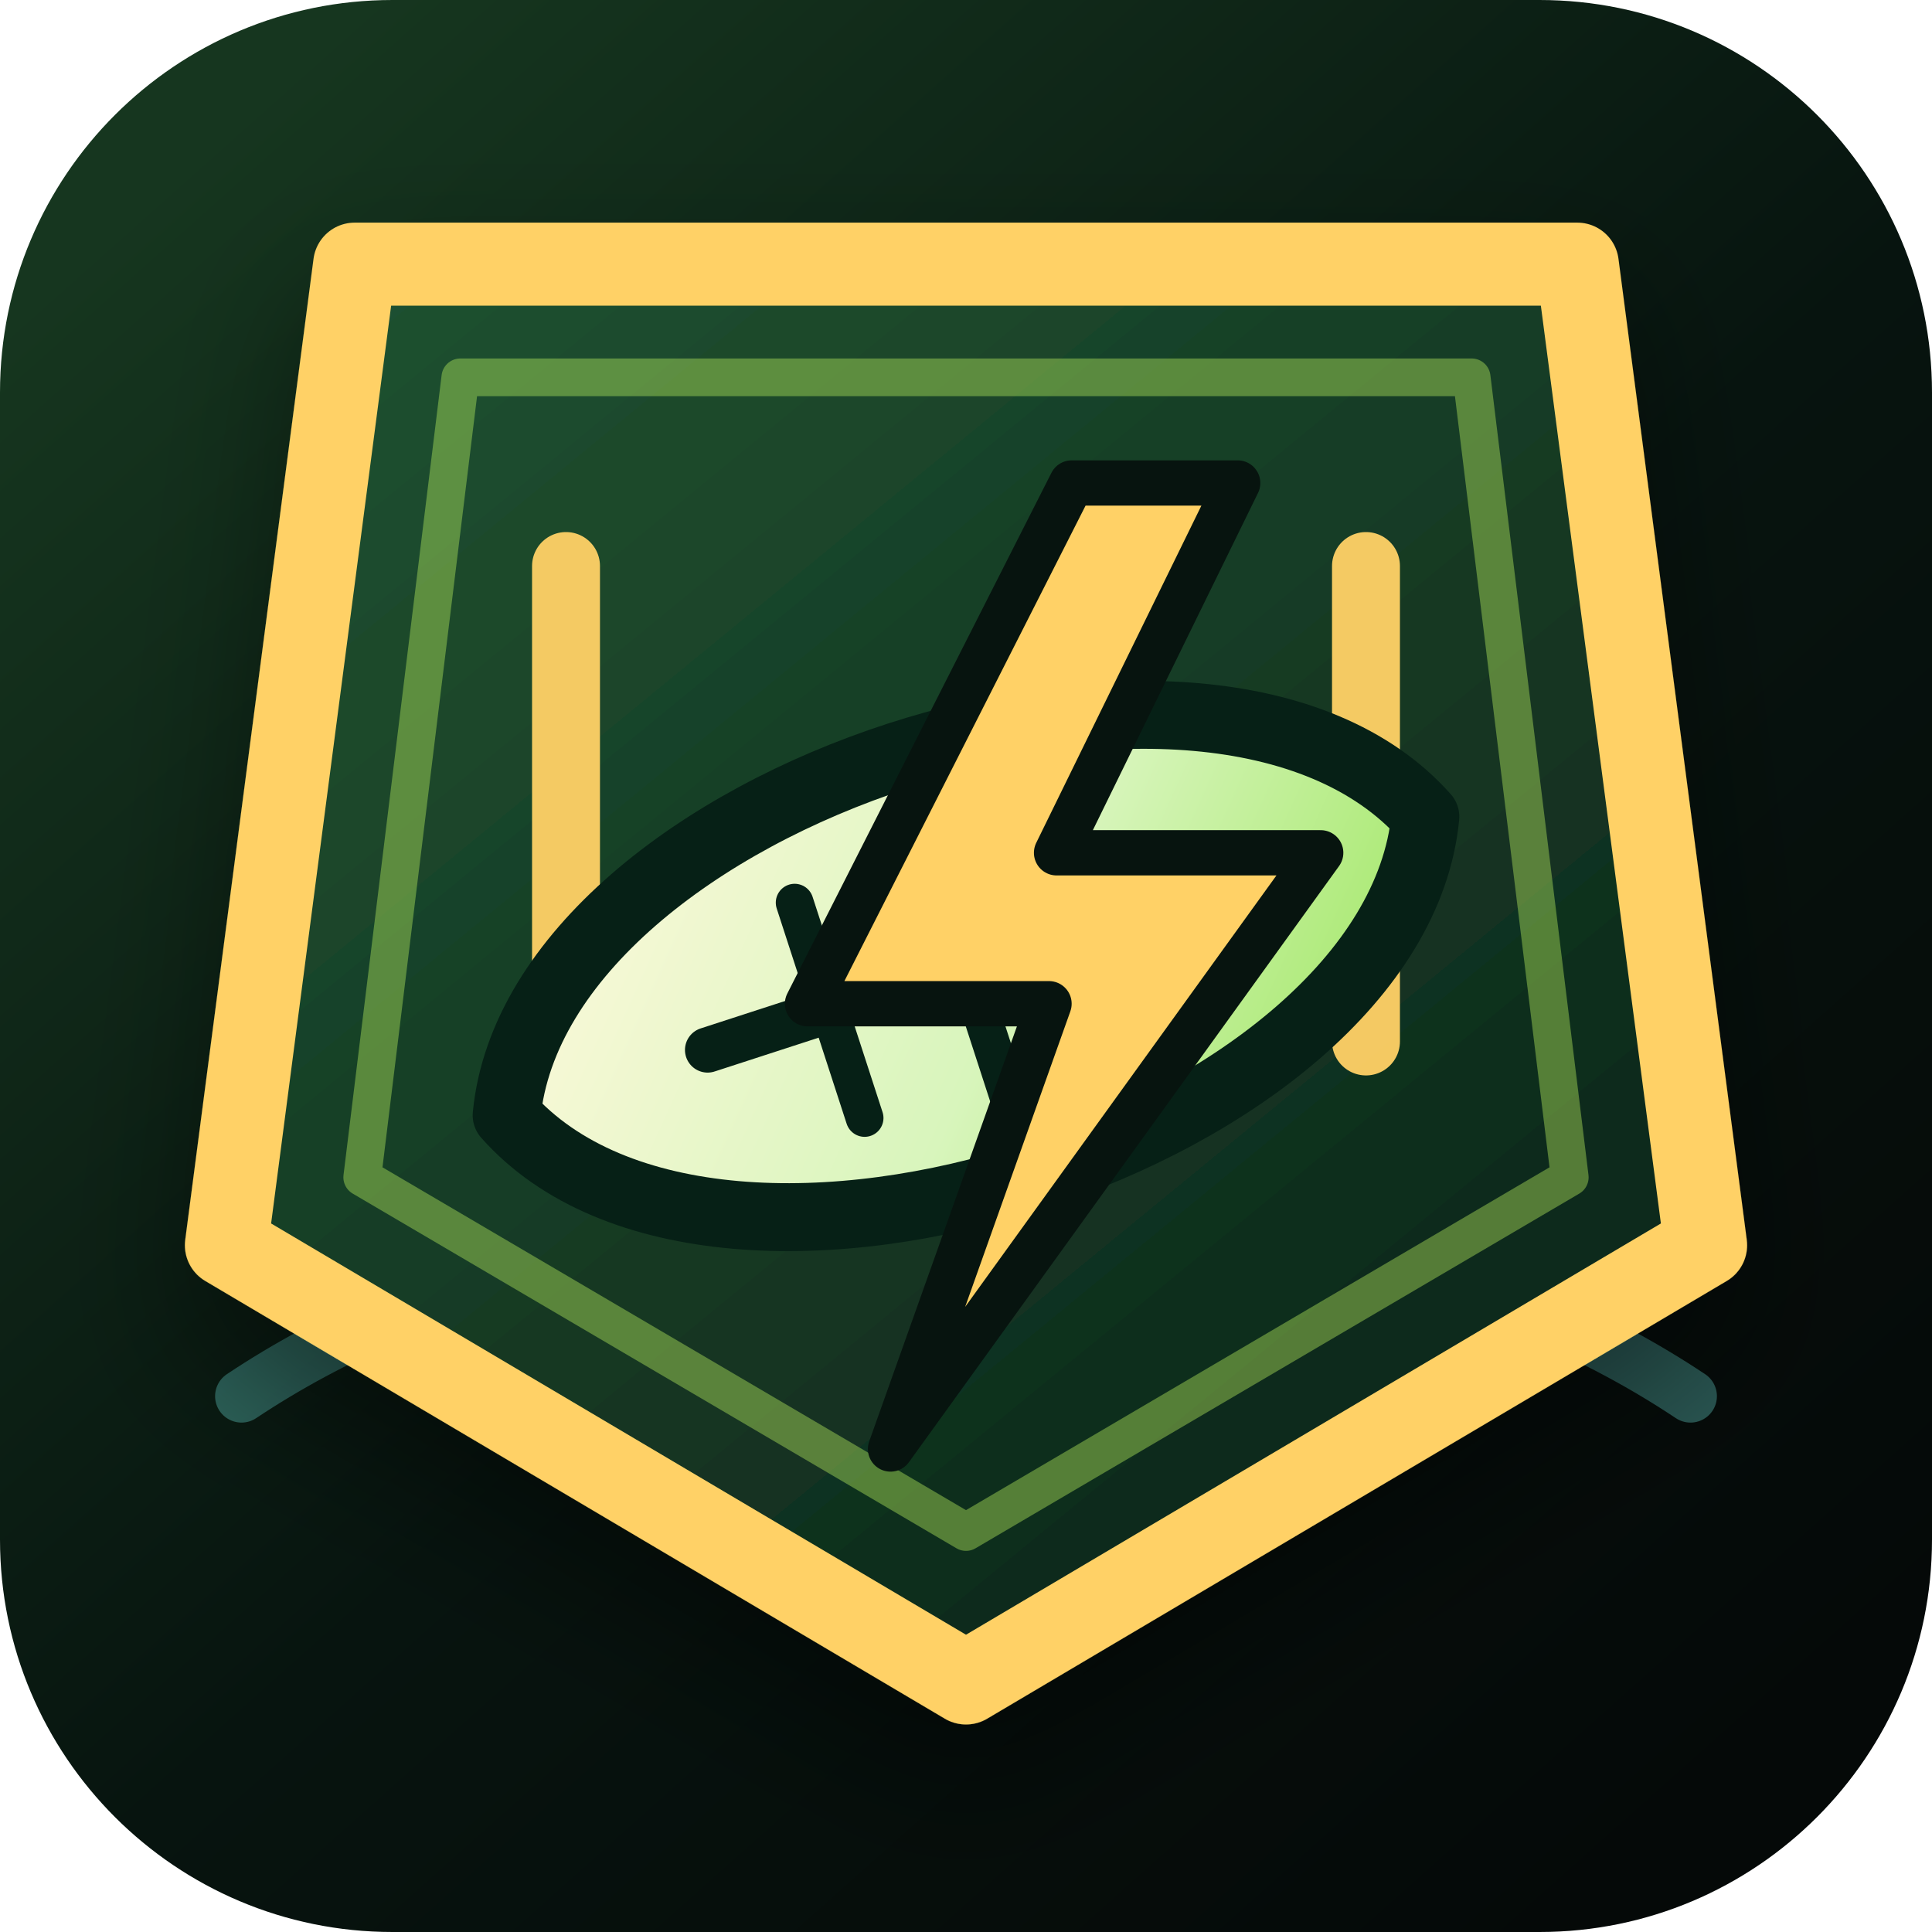
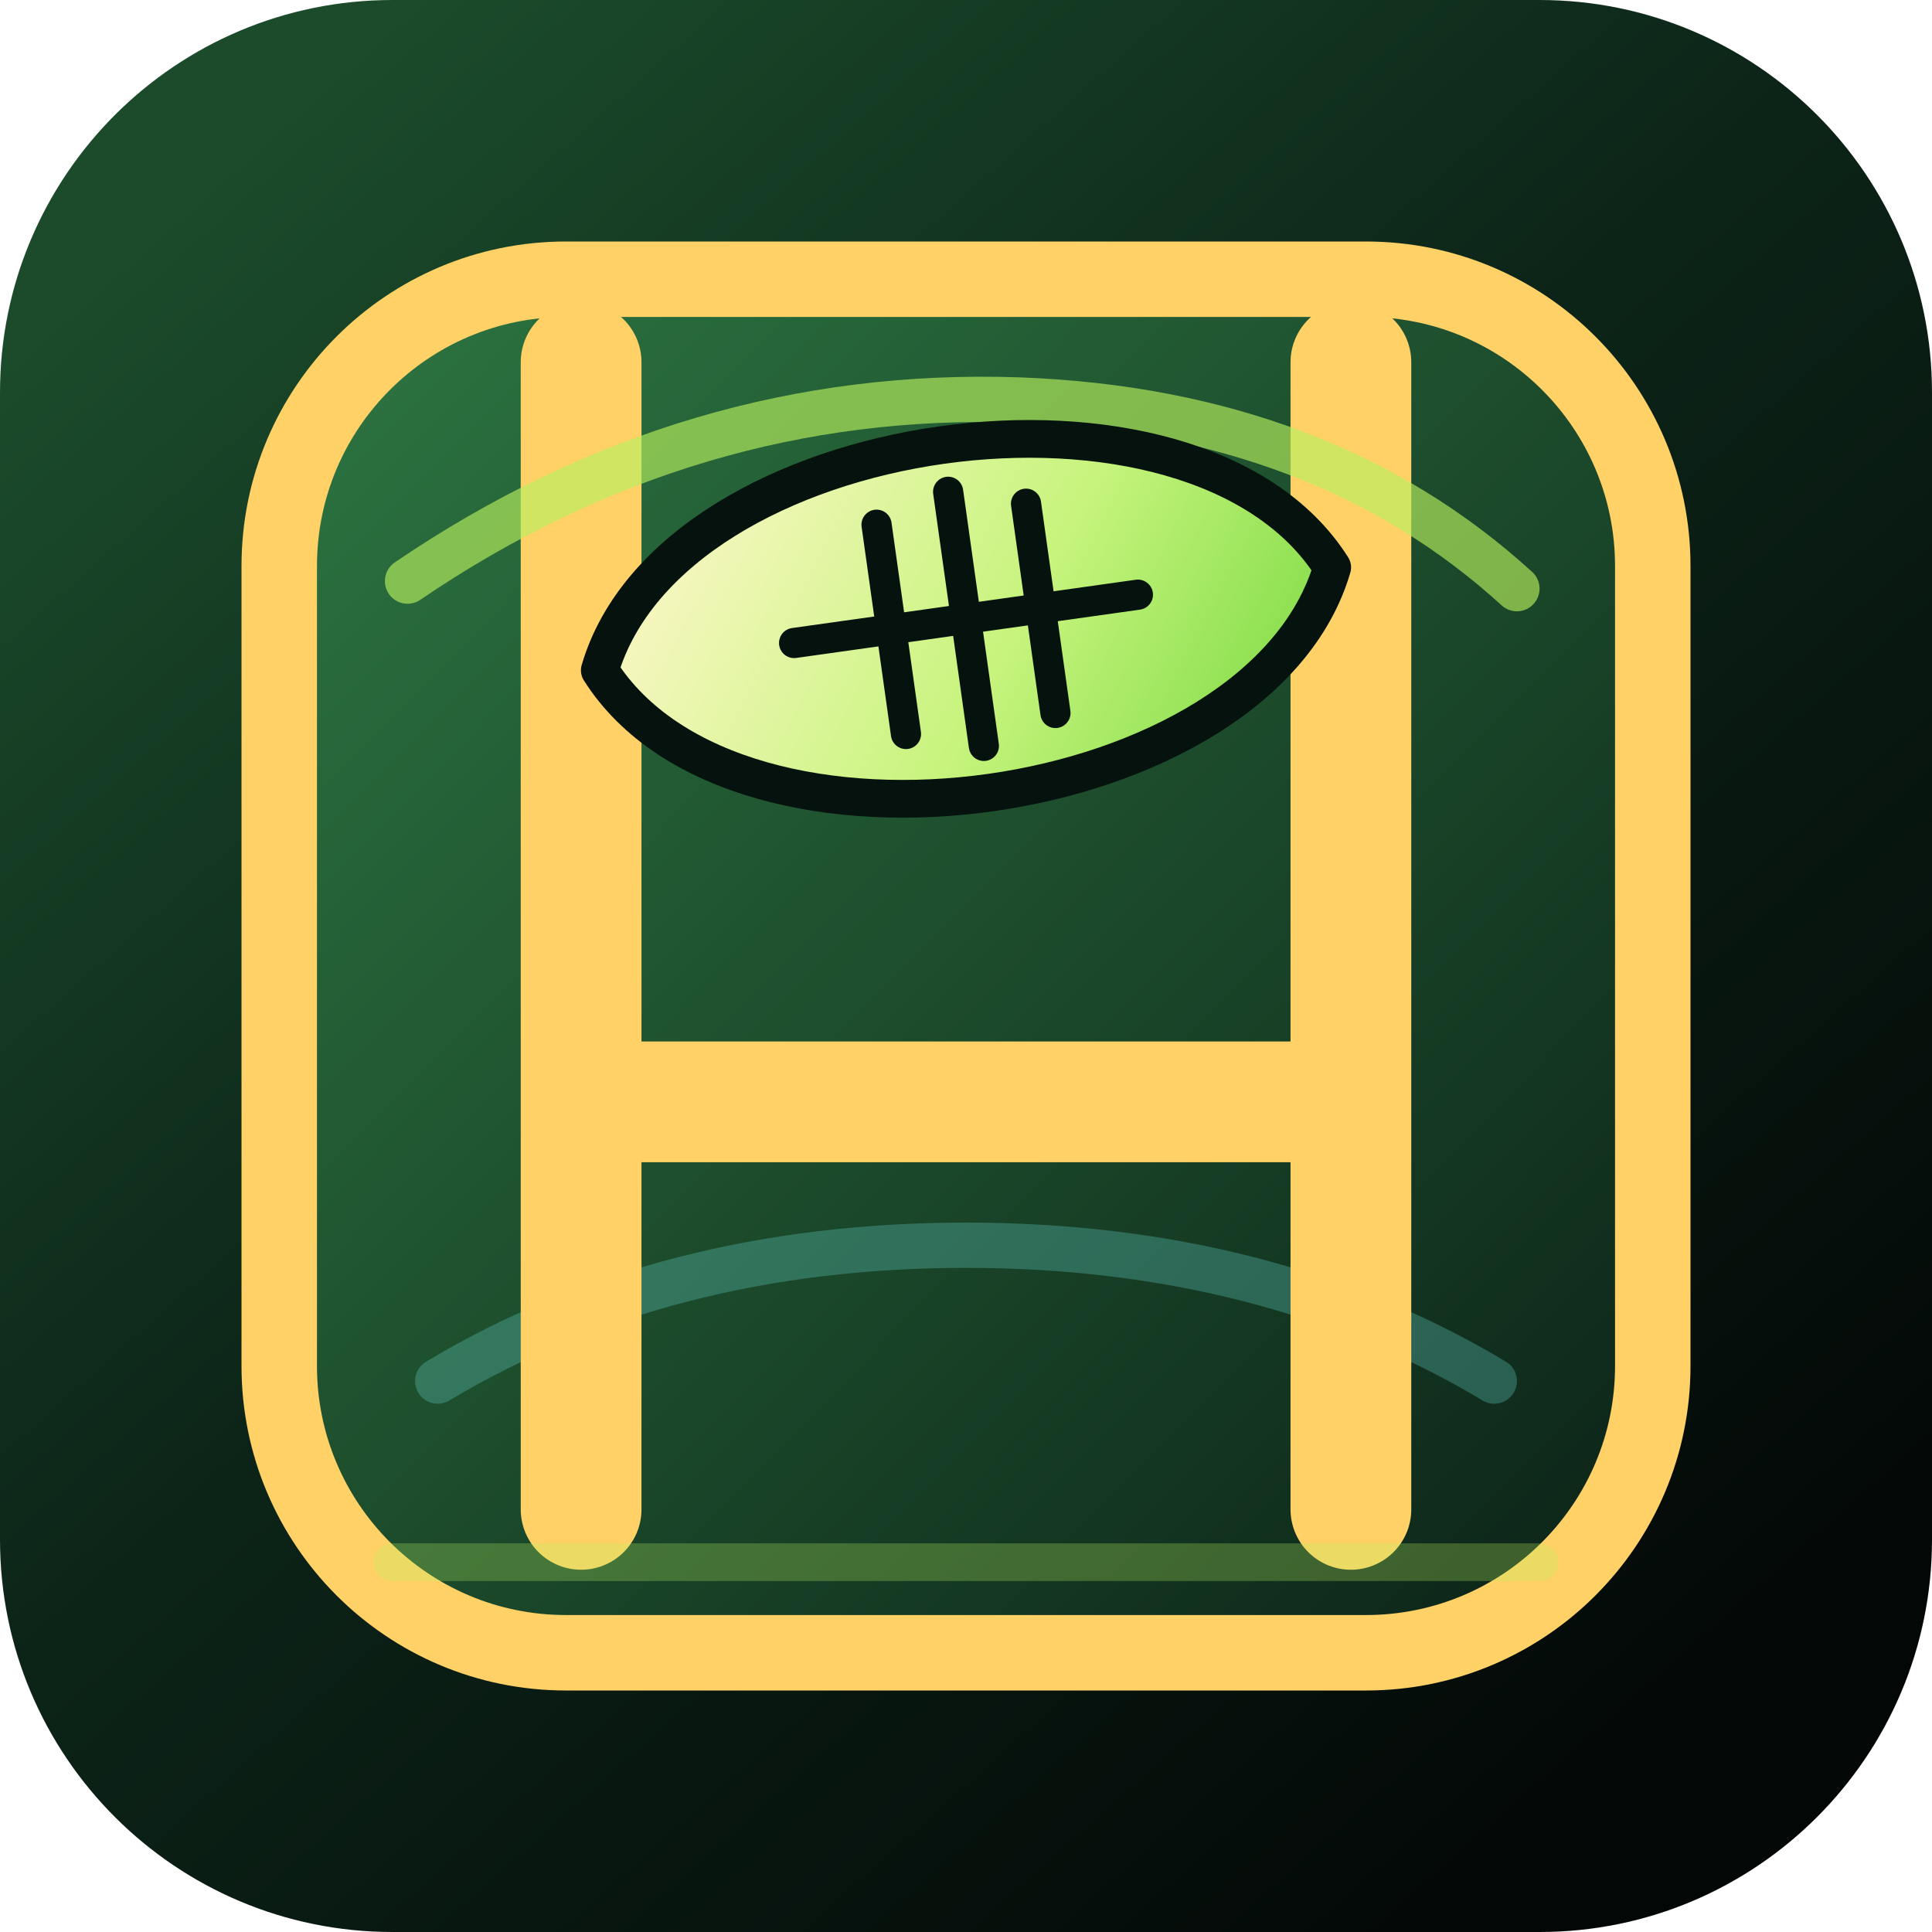
- <svg xmlns="http://www.w3.org/2000/svg" viewBox="0 0 512 512" role="img" aria-label="NRL Invincible favicon">
+ <svg xmlns="http://www.w3.org/2000/svg" viewBox="0 0 512 512" role="img" aria-label="NRL Invincible favicon option 3">
  <defs>
-     <linearGradient id="tile" x1="58" y1="34" x2="454" y2="478" gradientUnits="userSpaceOnUse">
-       <stop offset="0" stop-color="#16361f" />
-       <stop offset=".54" stop-color="#07140f" />
-       <stop offset="1" stop-color="#050908" />
+     <linearGradient id="o3-bg" x1="64" y1="40" x2="448" y2="472" gradientUnits="userSpaceOnUse">
+       <stop offset="0" stop-color="#1b4b2b" />
+       <stop offset=".45" stop-color="#0c2418" />
+       <stop offset="1" stop-color="#030706" />
    </linearGradient>
-     <linearGradient id="shield" x1="104" y1="72" x2="404" y2="438" gradientUnits="userSpaceOnUse">
-       <stop offset="0" stop-color="#1f5130" />
-       <stop offset="1" stop-color="#0b2218" />
+     <linearGradient id="o3-panel" x1="88" y1="92" x2="424" y2="424" gradientUnits="userSpaceOnUse">
+       <stop offset="0" stop-color="#2c7340" />
+       <stop offset="1" stop-color="#0c2418" />
    </linearGradient>
-     <linearGradient id="ball" x1="164" y1="172" x2="348" y2="340" gradientUnits="userSpaceOnUse">
-       <stop offset="0" stop-color="#fff9dd" />
-       <stop offset=".55" stop-color="#d8f5bc" />
-       <stop offset="1" stop-color="#9de65f" />
+     <linearGradient id="o3-ball" x1="176" y1="112" x2="336" y2="226" gradientUnits="userSpaceOnUse">
+       <stop offset="0" stop-color="#fff7cb" />
+       <stop offset=".55" stop-color="#c7f47d" />
+       <stop offset="1" stop-color="#79d941" />
    </linearGradient>
-     <filter id="shadow" x="-20%" y="-20%" width="140%" height="140%">
-       <feDropShadow dx="0" dy="18" stdDeviation="18" flood-color="#000" flood-opacity=".42" />
-     </filter>
  </defs>
-   <rect width="512" height="512" rx="104" fill="url(#tile)" />
-   <path d="M64 370c48-32 112-48 192-48s144 16 192 48" fill="none" stroke="#67d8d0" stroke-width="14" stroke-linecap="round" opacity=".38" />
-   <path d="M94 70h324l34 260-196 116L60 330 94 70z" fill="url(#shield)" stroke="#ffd166" stroke-width="22" stroke-linejoin="round" filter="url(#shadow)" />
-   <path d="M122 100h268l26 212-160 94L96 312 122 100z" fill="none" stroke="#b7ef5d" stroke-width="10" stroke-linejoin="round" opacity=".42" />
-   <path d="M150 150v126M362 150v126" fill="none" stroke="#ffd166" stroke-width="18" stroke-linecap="round" opacity=".95" />
-   <g transform="rotate(-18 256 256)">
-     <path d="M128 256c34-78 222-78 256 0-34 78-222 78-256 0z" fill="url(#ball)" stroke="#062016" stroke-width="18" stroke-linejoin="round" />
-     <path d="M184 256h144" fill="none" stroke="#062016" stroke-width="12" stroke-linecap="round" />
-     <path d="M218 226v60M256 219v74M294 226v60" fill="none" stroke="#062016" stroke-width="10" stroke-linecap="round" />
+   <rect width="512" height="512" rx="104" fill="url(#o3-bg)" />
+   <rect x="74" y="74" width="364" height="364" rx="76" fill="url(#o3-panel)" stroke="#ffd166" stroke-width="20" />
+   <path d="M116 366c40-24 87-36 140-36s100 12 140 36" fill="none" stroke="#67d8d0" stroke-width="12" stroke-linecap="round" opacity=".3" />
+   <path d="M154 96v304M358 96v304M154 292h204" fill="none" stroke="#ffd166" stroke-width="32" stroke-linecap="round" stroke-linejoin="round" />
+   <path d="M108 154c50-34 104-50 162-48 54 2 98 19 132 50" fill="none" stroke="#b7ef5d" stroke-width="12" stroke-linecap="round" opacity=".65" />
+   <g transform="rotate(-8 256 164)">
+     <path d="M158 164c28-62 168-62 196 0-28 62-168 62-196 0z" fill="url(#o3-ball)" stroke="#06120d" stroke-width="10" stroke-linejoin="round" />
+     <path d="M210 164h92M236 136v56M256 130v68M276 136v56" fill="none" stroke="#06120d" stroke-width="8" stroke-linecap="round" />
  </g>
-   <path d="M284 128 214 266h64l-42 118 114-158h-70l48-98z" fill="#ffd166" stroke="#07140f" stroke-width="12" stroke-linejoin="round" />
+   <path d="M104 414h304" fill="none" stroke="#b7ef5d" stroke-width="10" stroke-linecap="round" opacity=".28" />
</svg>
